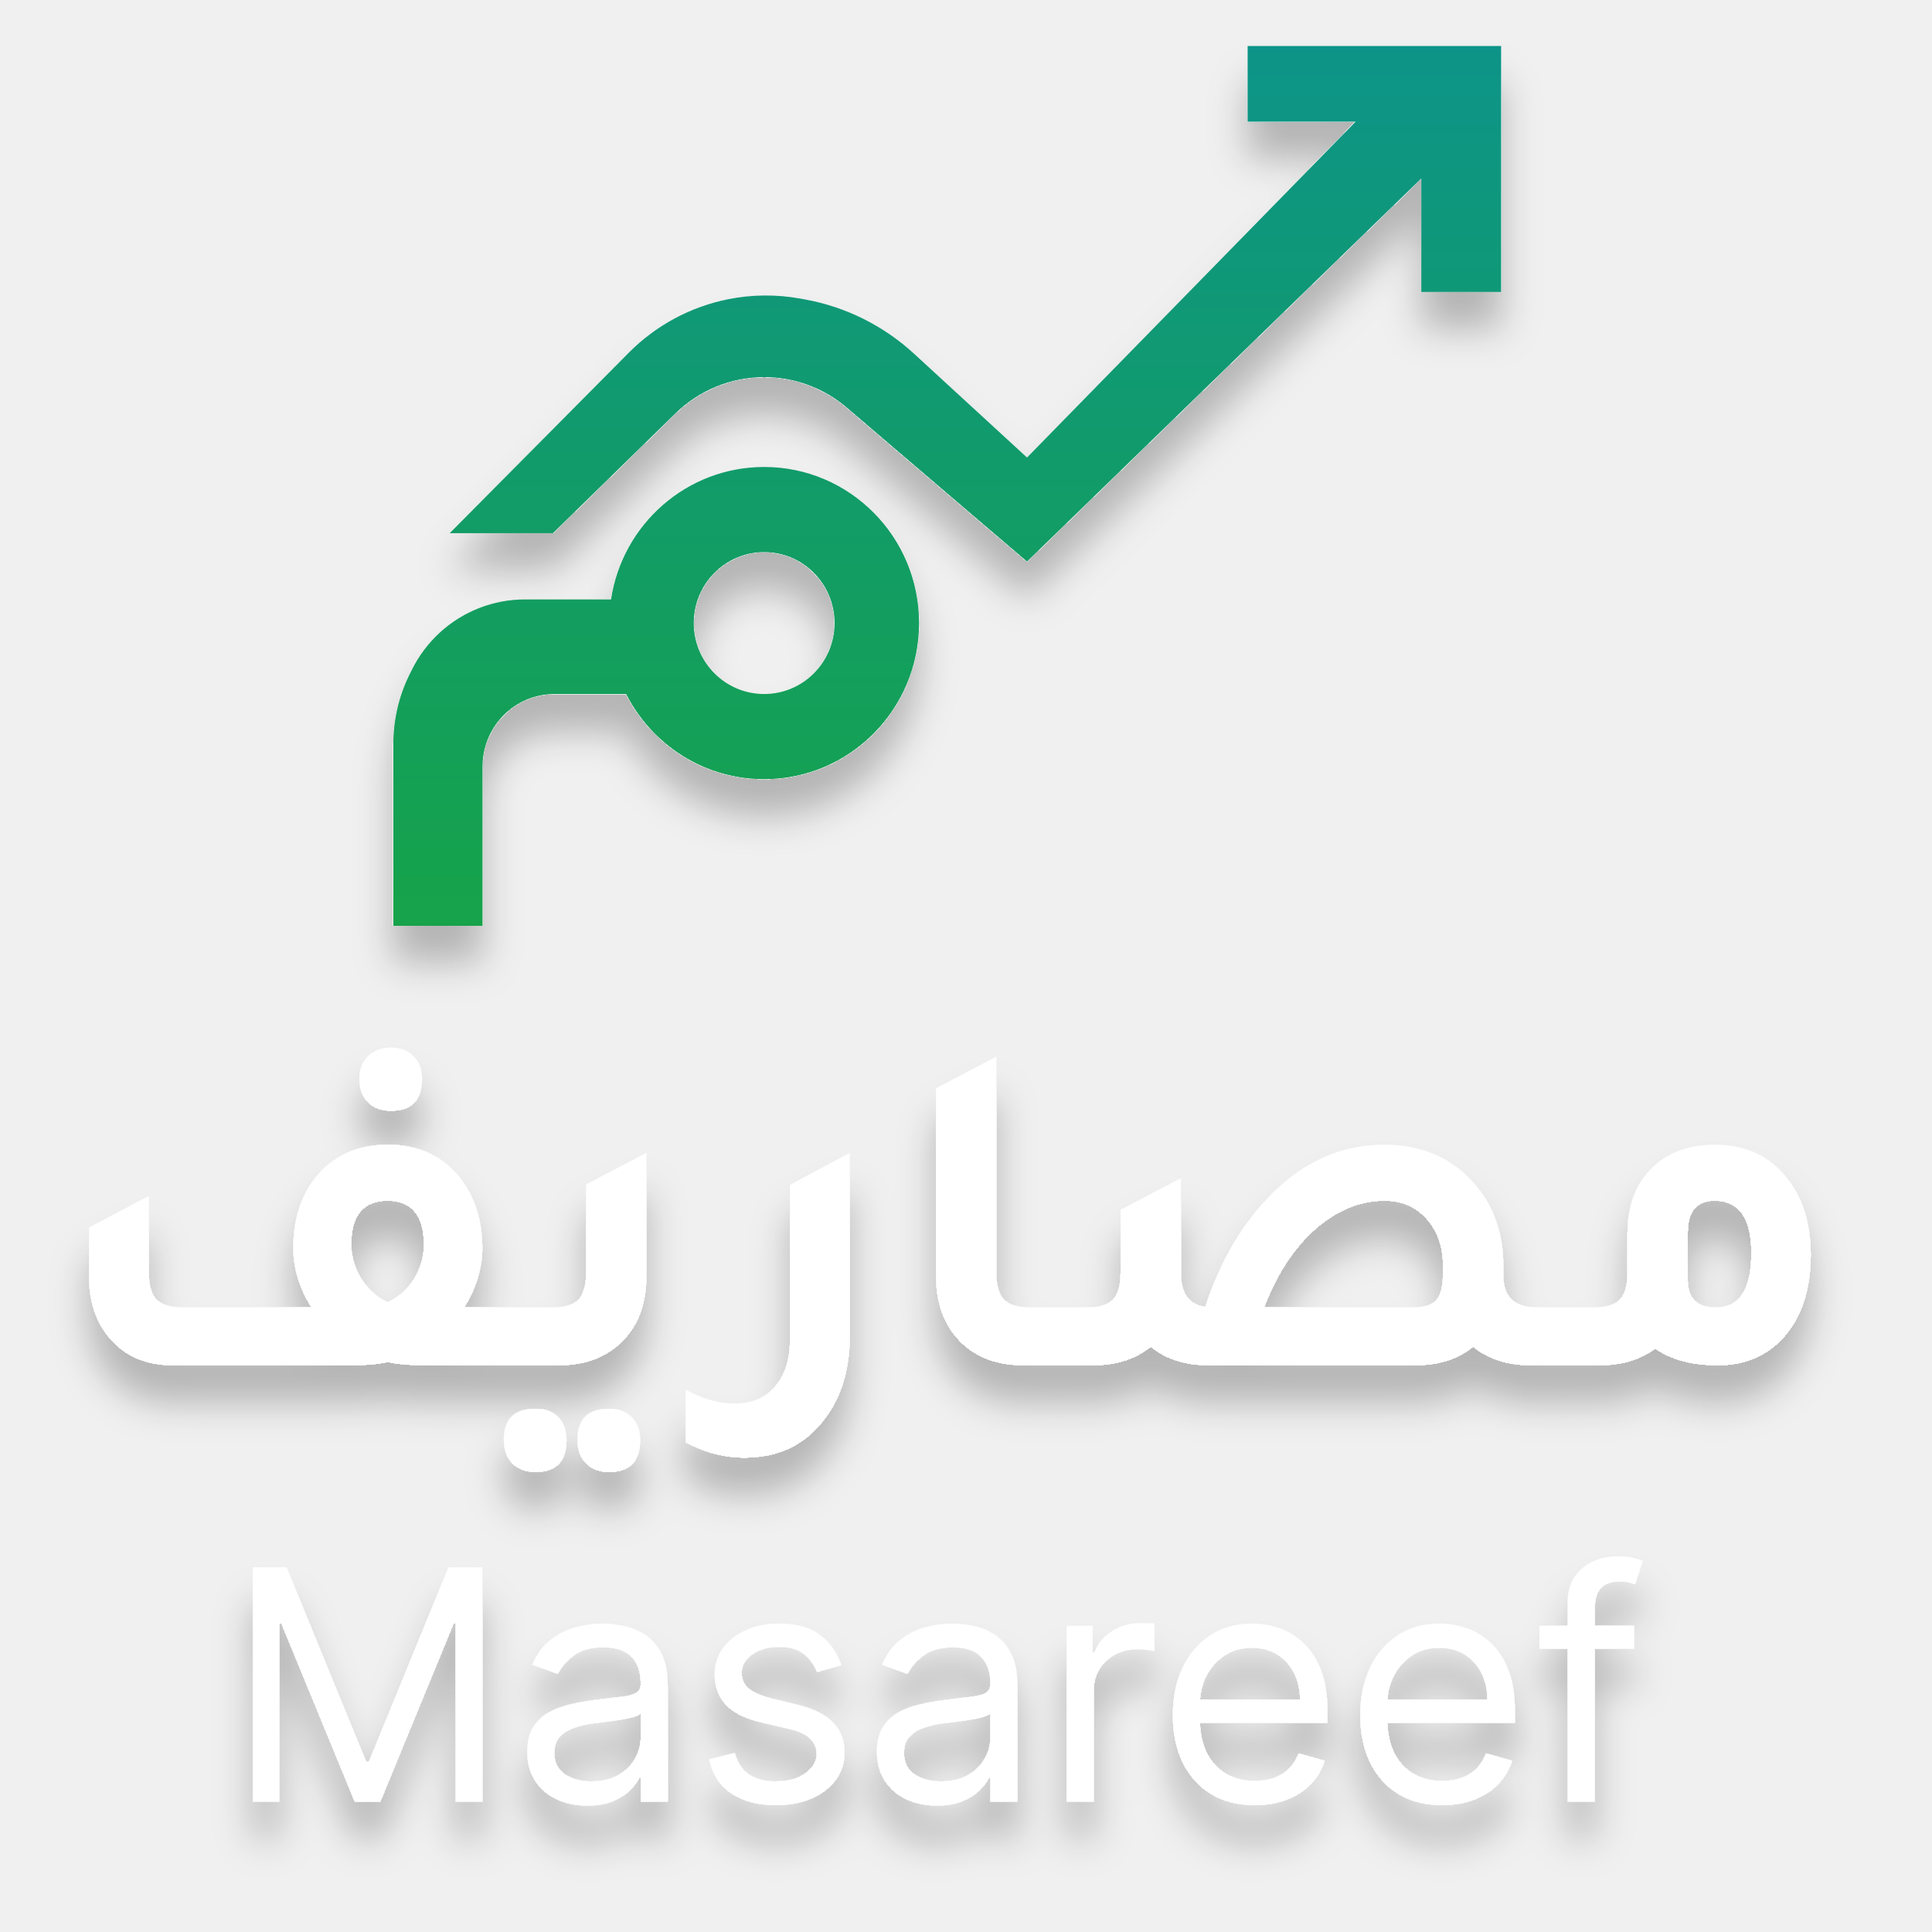
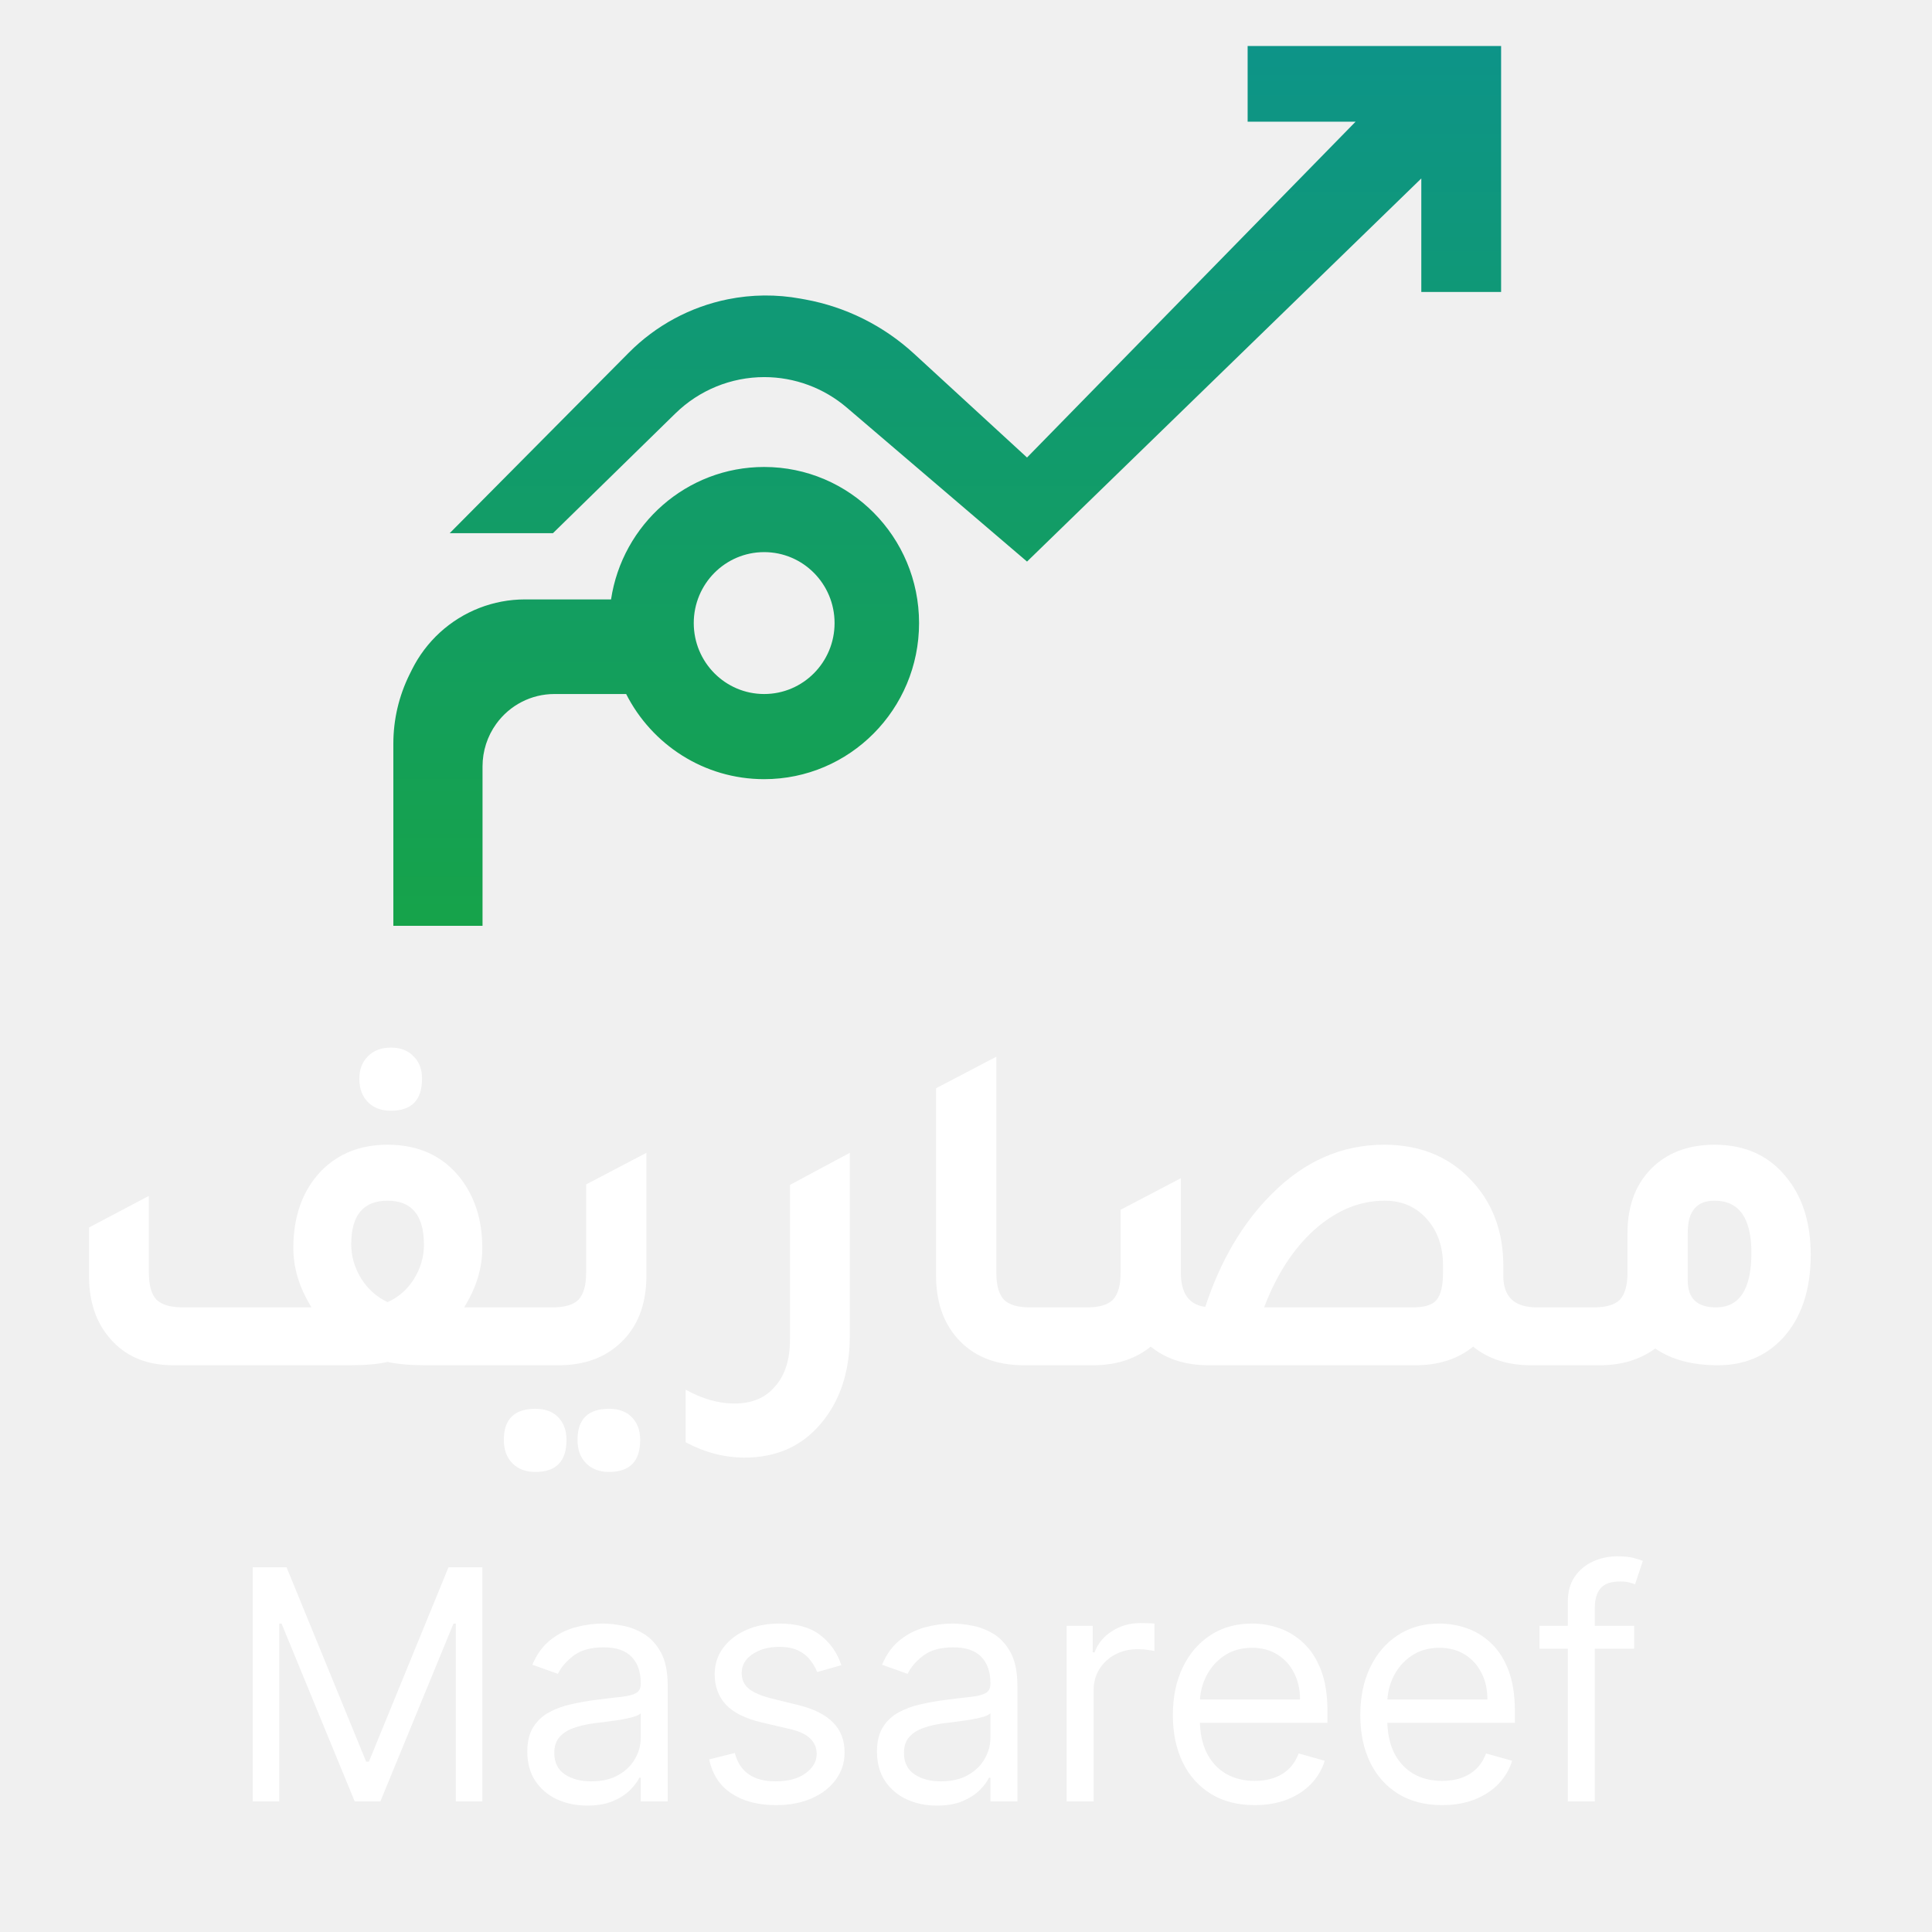
<svg xmlns="http://www.w3.org/2000/svg" width="210" height="210" viewBox="0 0 210 210" fill="none">
-   <g filter="url(#filter0_d_6_45)">
-     <path fill-rule="evenodd" clip-rule="evenodd" d="M83.061 50.758C92.36 50.758 99.898 58.355 99.898 67.725C99.898 77.095 92.36 84.692 83.061 84.692C76.518 84.692 70.847 80.931 68.06 75.437H60.255C57.758 75.437 55.411 76.641 53.942 78.677C52.971 80.021 52.449 81.641 52.449 83.304V100.63H42.755V80.831C42.755 78.218 43.359 75.642 44.518 73.305L44.765 72.807C45.524 71.278 46.556 69.904 47.811 68.754C50.34 66.438 53.635 65.154 57.053 65.154H66.417C67.646 57.004 74.63 50.758 83.061 50.758ZM83.061 60.013C78.835 60.013 75.408 63.466 75.408 67.725C75.408 71.984 78.835 75.437 83.061 75.437C87.288 75.437 90.714 71.984 90.714 67.725C90.714 63.466 87.288 60.013 83.061 60.013Z" fill="url(#paint0_linear_6_45)" />
-     <path d="M60.102 57.956H48.878L68.344 38.34C71.287 35.374 75.035 33.353 79.115 32.531C81.722 32.005 84.404 31.981 87.02 32.461L87.543 32.556C91.949 33.364 96.041 35.404 99.35 38.445L111.633 49.73L147.347 13.226H135.612V5H163.163V31.735H154.49V19.396L111.633 61.041L92.045 44.306C89.539 42.165 86.36 40.99 83.074 40.99C79.467 40.99 76.001 42.406 73.412 44.938L60.102 57.956Z" fill="url(#paint1_linear_6_45)" />
-     <path d="M42.492 120.734C41.452 120.734 40.62 120.422 39.996 119.798C39.372 119.174 39.06 118.325 39.06 117.25C39.06 116.245 39.372 115.43 39.996 114.806C40.62 114.182 41.452 113.87 42.492 113.87C43.532 113.87 44.347 114.182 44.936 114.806C45.56 115.396 45.872 116.21 45.872 117.25C45.872 119.573 44.745 120.734 42.492 120.734ZM50.448 142.106H58.508V148.398H46.288C44.589 148.398 43.203 148.277 42.128 148.034C41.123 148.277 39.736 148.398 37.968 148.398H18.832C15.885 148.398 13.58 147.41 11.916 145.434C10.425 143.701 9.68 141.465 9.68 138.726V133.422L16.18 129.99V138.31C16.18 139.697 16.457 140.685 17.012 141.274C17.601 141.829 18.555 142.106 19.872 142.106H33.86C32.543 139.992 31.884 137.842 31.884 135.658C31.884 132.192 32.889 129.401 34.9 127.286C36.772 125.38 39.181 124.426 42.128 124.426C45.525 124.426 48.177 125.657 50.084 128.118C51.644 130.164 52.424 132.677 52.424 135.658C52.424 137.842 51.765 139.992 50.448 142.106ZM42.128 141.534C43.307 141.014 44.26 140.182 44.988 139.038C45.716 137.86 46.08 136.612 46.08 135.294C46.08 132.105 44.763 130.51 42.128 130.51C39.493 130.51 38.176 132.088 38.176 135.242C38.176 136.56 38.54 137.808 39.268 138.986C39.996 140.13 40.949 140.98 42.128 141.534ZM55.389 148.398V142.106H60.069C61.387 142.106 62.323 141.829 62.877 141.274C63.432 140.685 63.709 139.714 63.709 138.362V128.742L70.261 125.31V138.674C70.261 141.829 69.291 144.29 67.349 146.058C65.651 147.618 63.432 148.398 60.693 148.398H55.389ZM58.197 159.994C57.157 159.994 56.325 159.682 55.701 159.058C55.077 158.434 54.765 157.585 54.765 156.51C54.765 154.257 55.909 153.13 58.197 153.13C59.237 153.13 60.052 153.425 60.641 154.014C61.265 154.638 61.577 155.47 61.577 156.51C61.577 158.833 60.451 159.994 58.197 159.994ZM66.205 159.994C65.165 159.994 64.333 159.682 63.709 159.058C63.085 158.434 62.773 157.585 62.773 156.51C62.773 154.257 63.917 153.13 66.205 153.13C67.245 153.13 68.06 153.425 68.649 154.014C69.273 154.638 69.585 155.47 69.585 156.51C69.585 158.833 68.459 159.994 66.205 159.994ZM92.368 145.174C92.368 149.196 91.259 152.454 89.04 154.95C86.995 157.273 84.291 158.434 80.928 158.434C78.744 158.434 76.612 157.88 74.532 156.77V151.05C76.335 152.056 78.103 152.558 79.836 152.558C81.743 152.558 83.216 151.934 84.256 150.686C85.331 149.473 85.868 147.774 85.868 145.59V128.794L92.368 125.31V145.174ZM111.314 148.398C108.16 148.398 105.716 147.393 103.982 145.382C102.492 143.649 101.746 141.413 101.746 138.674V118.29L108.298 114.858V138.362C108.298 139.714 108.576 140.685 109.13 141.274C109.685 141.829 110.621 142.106 111.938 142.106H116.618V148.398H111.314ZM167.043 142.106H171.723V148.398H166.419C163.888 148.398 161.791 147.722 160.127 146.37C158.463 147.722 156.366 148.398 153.835 148.398H131.371C128.84 148.398 126.743 147.722 125.079 146.37C123.415 147.722 121.318 148.398 118.787 148.398H113.483V142.106H118.163C119.48 142.106 120.416 141.829 120.971 141.274C121.526 140.685 121.803 139.714 121.803 138.362V131.498L128.355 128.066V138.362C128.355 140.581 129.239 141.812 131.007 142.054C132.671 136.993 135.098 132.885 138.287 129.73C141.823 126.194 145.879 124.426 150.455 124.426C154.546 124.426 157.822 125.848 160.283 128.69C162.363 131.082 163.403 134.046 163.403 137.582V138.674C163.403 140.962 164.616 142.106 167.043 142.106ZM153.575 142.106C154.823 142.106 155.672 141.846 156.123 141.326C156.608 140.772 156.851 139.766 156.851 138.31V137.582C156.851 135.502 156.262 133.804 155.083 132.486C153.904 131.169 152.379 130.51 150.507 130.51C147.803 130.51 145.272 131.55 142.915 133.63C140.592 135.71 138.755 138.536 137.403 142.106H153.575ZM176.901 134.046C176.901 130.926 177.871 128.482 179.813 126.714C181.511 125.189 183.695 124.426 186.365 124.426C189.797 124.426 192.466 125.692 194.373 128.222C196.002 130.337 196.817 133.058 196.817 136.386C196.817 140.234 195.794 143.268 193.749 145.486C191.911 147.428 189.571 148.398 186.729 148.398C183.955 148.398 181.685 147.792 179.917 146.578C178.253 147.792 176.242 148.398 173.885 148.398H168.581V142.106H173.261C174.578 142.106 175.514 141.829 176.069 141.274C176.623 140.685 176.901 139.714 176.901 138.362V134.046ZM183.453 139.194C183.453 141.136 184.475 142.106 186.521 142.106C189.086 142.106 190.369 140.13 190.369 136.178C190.369 132.4 189.034 130.51 186.365 130.51C184.423 130.51 183.453 131.654 183.453 133.942V139.194Z" fill="white" />
-     <path d="M27.47 170.358H31.149L39.8 191.487H40.098L48.748 170.358H52.428V195.812H49.544V176.473H49.295L41.341 195.812H38.557L30.602 176.473H30.354V195.812H27.47V170.358ZM63.828 196.26C62.618 196.26 61.52 196.032 60.534 195.576C59.548 195.112 58.765 194.445 58.185 193.575C57.605 192.697 57.315 191.636 57.315 190.393C57.315 189.3 57.531 188.413 57.962 187.733C58.392 187.046 58.968 186.507 59.689 186.118C60.41 185.728 61.205 185.438 62.075 185.248C62.954 185.049 63.836 184.891 64.723 184.775C65.883 184.626 66.823 184.514 67.544 184.44C68.273 184.357 68.804 184.22 69.135 184.03C69.475 183.839 69.645 183.508 69.645 183.035V182.936C69.645 181.71 69.309 180.757 68.638 180.077C67.975 179.398 66.968 179.058 65.618 179.058C64.217 179.058 63.12 179.365 62.324 179.978C61.529 180.591 60.969 181.246 60.646 181.942L57.862 180.947C58.359 179.787 59.022 178.884 59.851 178.238C60.688 177.583 61.599 177.127 62.585 176.871C63.579 176.605 64.557 176.473 65.518 176.473C66.132 176.473 66.836 176.547 67.631 176.697C68.435 176.837 69.21 177.132 69.955 177.579C70.71 178.026 71.335 178.702 71.832 179.605C72.329 180.508 72.578 181.718 72.578 183.234V195.812H69.645V193.227H69.496C69.297 193.641 68.965 194.085 68.501 194.557C68.037 195.029 67.42 195.431 66.649 195.763C65.879 196.094 64.938 196.26 63.828 196.26ZM64.275 193.625C65.435 193.625 66.413 193.397 67.209 192.941C68.012 192.486 68.617 191.897 69.023 191.176C69.438 190.455 69.645 189.697 69.645 188.902V186.217C69.52 186.366 69.247 186.503 68.824 186.627C68.41 186.743 67.93 186.847 67.383 186.938C66.844 187.021 66.318 187.095 65.804 187.162C65.299 187.22 64.889 187.269 64.574 187.311C63.811 187.41 63.099 187.572 62.436 187.796C61.781 188.011 61.251 188.338 60.845 188.778C60.447 189.208 60.248 189.797 60.248 190.542C60.248 191.562 60.625 192.332 61.379 192.854C62.142 193.368 63.107 193.625 64.275 193.625ZM91.454 180.997L88.82 181.743C88.654 181.304 88.409 180.877 88.086 180.463C87.771 180.04 87.341 179.692 86.794 179.419C86.247 179.145 85.546 179.008 84.693 179.008C83.525 179.008 82.551 179.278 81.772 179.816C81.002 180.347 80.616 181.022 80.616 181.842C80.616 182.571 80.882 183.147 81.412 183.57C81.942 183.992 82.771 184.345 83.898 184.626L86.731 185.322C88.438 185.737 89.71 186.37 90.547 187.224C91.384 188.069 91.802 189.159 91.802 190.493C91.802 191.586 91.488 192.564 90.858 193.426C90.236 194.288 89.366 194.967 88.248 195.464C87.129 195.961 85.828 196.21 84.345 196.21C82.398 196.21 80.786 195.787 79.51 194.942C78.234 194.097 77.426 192.863 77.087 191.238L79.871 190.542C80.136 191.57 80.637 192.341 81.375 192.854C82.12 193.368 83.094 193.625 84.295 193.625C85.663 193.625 86.748 193.335 87.552 192.755C88.364 192.166 88.77 191.462 88.77 190.642C88.77 189.979 88.538 189.424 88.074 188.976C87.61 188.521 86.897 188.181 85.936 187.957L82.754 187.211C81.006 186.797 79.722 186.155 78.901 185.285C78.089 184.407 77.683 183.309 77.683 181.991C77.683 180.914 77.986 179.961 78.591 179.133C79.204 178.304 80.036 177.654 81.089 177.181C82.149 176.709 83.351 176.473 84.693 176.473C86.582 176.473 88.066 176.887 89.143 177.716C90.228 178.544 90.999 179.638 91.454 180.997ZM101.836 196.26C100.626 196.26 99.528 196.032 98.542 195.576C97.556 195.112 96.773 194.445 96.193 193.575C95.613 192.697 95.323 191.636 95.323 190.393C95.323 189.3 95.538 188.413 95.969 187.733C96.4 187.046 96.976 186.507 97.697 186.118C98.418 185.728 99.213 185.438 100.083 185.248C100.962 185.049 101.844 184.891 102.731 184.775C103.891 184.626 104.831 184.514 105.552 184.44C106.281 184.357 106.811 184.22 107.143 184.03C107.483 183.839 107.653 183.508 107.653 183.035V182.936C107.653 181.71 107.317 180.757 106.646 180.077C105.983 179.398 104.976 179.058 103.626 179.058C102.225 179.058 101.127 179.365 100.332 179.978C99.536 180.591 98.977 181.246 98.654 181.942L95.87 180.947C96.367 179.787 97.03 178.884 97.859 178.238C98.695 177.583 99.607 177.127 100.593 176.871C101.587 176.605 102.565 176.473 103.526 176.473C104.139 176.473 104.844 176.547 105.639 176.697C106.443 176.837 107.218 177.132 107.963 177.579C108.717 178.026 109.343 178.702 109.84 179.605C110.337 180.508 110.586 181.718 110.586 183.234V195.812H107.653V193.227H107.503C107.305 193.641 106.973 194.085 106.509 194.557C106.045 195.029 105.428 195.431 104.657 195.763C103.887 196.094 102.946 196.26 101.836 196.26ZM102.283 193.625C103.443 193.625 104.421 193.397 105.216 192.941C106.02 192.486 106.625 191.897 107.031 191.176C107.445 190.455 107.653 189.697 107.653 188.902V186.217C107.528 186.366 107.255 186.503 106.832 186.627C106.418 186.743 105.937 186.847 105.39 186.938C104.852 187.021 104.326 187.095 103.812 187.162C103.307 187.22 102.896 187.269 102.581 187.311C101.819 187.41 101.107 187.572 100.444 187.796C99.789 188.011 99.259 188.338 98.853 188.778C98.455 189.208 98.256 189.797 98.256 190.542C98.256 191.562 98.633 192.332 99.387 192.854C100.15 193.368 101.115 193.625 102.283 193.625ZM115.94 195.812V176.721H118.773V179.605H118.972C119.32 178.66 119.95 177.894 120.861 177.306C121.773 176.717 122.8 176.423 123.944 176.423C124.159 176.423 124.429 176.427 124.752 176.436C125.075 176.444 125.319 176.456 125.485 176.473V179.456C125.386 179.431 125.158 179.394 124.801 179.344C124.453 179.286 124.085 179.257 123.695 179.257C122.767 179.257 121.939 179.452 121.209 179.841C120.489 180.222 119.917 180.753 119.494 181.432C119.08 182.103 118.873 182.87 118.873 183.731V195.812H115.94ZM136.385 196.21C134.546 196.21 132.959 195.804 131.625 194.992C130.299 194.172 129.276 193.028 128.555 191.562C127.842 190.087 127.486 188.372 127.486 186.416C127.486 184.461 127.842 182.737 128.555 181.246C129.276 179.746 130.278 178.577 131.563 177.741C132.855 176.895 134.363 176.473 136.087 176.473C137.081 176.473 138.063 176.639 139.033 176.97C140.002 177.301 140.885 177.84 141.68 178.586C142.475 179.323 143.109 180.301 143.582 181.519C144.054 182.737 144.29 184.237 144.29 186.018V187.261H129.574V184.726H141.307C141.307 183.649 141.092 182.687 140.661 181.842C140.238 180.997 139.633 180.33 138.846 179.841C138.067 179.352 137.148 179.108 136.087 179.108C134.919 179.108 133.908 179.398 133.054 179.978C132.209 180.55 131.559 181.295 131.103 182.215C130.647 183.135 130.419 184.121 130.419 185.173V186.863C130.419 188.305 130.668 189.527 131.165 190.53C131.67 191.524 132.371 192.283 133.266 192.805C134.16 193.318 135.2 193.575 136.385 193.575C137.156 193.575 137.852 193.467 138.473 193.252C139.103 193.028 139.646 192.697 140.101 192.258C140.557 191.81 140.909 191.255 141.158 190.592L143.992 191.388C143.693 192.349 143.192 193.194 142.488 193.923C141.784 194.644 140.914 195.207 139.878 195.613C138.842 196.011 137.678 196.21 136.385 196.21ZM156.756 196.21C154.917 196.21 153.33 195.804 151.996 194.992C150.67 194.172 149.647 193.028 148.926 191.562C148.213 190.087 147.857 188.372 147.857 186.416C147.857 184.461 148.213 182.737 148.926 181.246C149.647 179.746 150.65 178.577 151.934 177.741C153.226 176.895 154.735 176.473 156.458 176.473C157.452 176.473 158.434 176.639 159.404 176.97C160.373 177.301 161.256 177.84 162.051 178.586C162.847 179.323 163.48 180.301 163.953 181.519C164.425 182.737 164.661 184.237 164.661 186.018V187.261H149.945V184.726H161.678C161.678 183.649 161.463 182.687 161.032 181.842C160.609 180.997 160.004 180.33 159.217 179.841C158.438 179.352 157.519 179.108 156.458 179.108C155.29 179.108 154.279 179.398 153.425 179.978C152.58 180.55 151.93 181.295 151.474 182.215C151.018 183.135 150.79 184.121 150.79 185.173V186.863C150.79 188.305 151.039 189.527 151.536 190.53C152.042 191.524 152.742 192.283 153.637 192.805C154.532 193.318 155.571 193.575 156.756 193.575C157.527 193.575 158.223 193.467 158.844 193.252C159.474 193.028 160.017 192.697 160.473 192.258C160.928 191.81 161.28 191.255 161.529 190.592L164.363 191.388C164.065 192.349 163.563 193.194 162.859 193.923C162.155 194.644 161.285 195.207 160.249 195.613C159.213 196.011 158.049 196.21 156.756 196.21ZM177.625 176.721V179.207H167.333V176.721H177.625ZM170.416 195.812V174.086C170.416 172.993 170.673 172.081 171.186 171.352C171.7 170.623 172.367 170.076 173.187 169.711C174.008 169.347 174.874 169.165 175.785 169.165C176.506 169.165 177.094 169.223 177.55 169.339C178.006 169.455 178.345 169.562 178.569 169.662L177.724 172.197C177.575 172.148 177.368 172.085 177.103 172.011C176.846 171.936 176.506 171.899 176.083 171.899C175.114 171.899 174.414 172.143 173.983 172.632C173.56 173.121 173.349 173.838 173.349 174.783V195.812H170.416Z" fill="white" />
-   </g>
+   <path fill-rule="evenodd" clip-rule="evenodd" d="M83.061 50.758C92.36 50.758 99.898 58.355 99.898 67.725C99.898 77.095 92.36 84.692 83.061 84.692C76.518 84.692 70.847 80.931 68.06 75.437H60.255C57.758 75.437 55.411 76.641 53.942 78.677C52.971 80.021 52.449 81.641 52.449 83.304V100.63H42.755V80.831C42.755 78.218 43.359 75.642 44.518 73.305L44.765 72.807C45.524 71.278 46.556 69.904 47.811 68.754C50.34 66.438 53.635 65.154 57.053 65.154H66.417C67.646 57.004 74.63 50.758 83.061 50.758ZM83.061 60.013C78.835 60.013 75.408 63.466 75.408 67.725C75.408 71.984 78.835 75.437 83.061 75.437C87.288 75.437 90.714 71.984 90.714 67.725C90.714 63.466 87.288 60.013 83.061 60.013Z" fill="url(#paint0_linear_6_45)" />
+   <path d="M60.102 57.956H48.878L68.344 38.34C71.287 35.374 75.035 33.353 79.115 32.531C81.722 32.005 84.404 31.981 87.02 32.461L87.543 32.556C91.949 33.364 96.041 35.404 99.35 38.445L111.633 49.73L147.347 13.226H135.612V5H163.163V31.735H154.49V19.396L111.633 61.041L92.045 44.306C89.539 42.165 86.36 40.99 83.074 40.99C79.467 40.99 76.001 42.406 73.412 44.938L60.102 57.956Z" fill="url(#paint1_linear_6_45)" />
+   <path d="M42.492 120.734C41.452 120.734 40.62 120.422 39.996 119.798C39.372 119.174 39.06 118.325 39.06 117.25C39.06 116.245 39.372 115.43 39.996 114.806C40.62 114.182 41.452 113.87 42.492 113.87C43.532 113.87 44.347 114.182 44.936 114.806C45.56 115.396 45.872 116.21 45.872 117.25C45.872 119.573 44.745 120.734 42.492 120.734ZM50.448 142.106H58.508V148.398H46.288C44.589 148.398 43.203 148.277 42.128 148.034C41.123 148.277 39.736 148.398 37.968 148.398H18.832C15.885 148.398 13.58 147.41 11.916 145.434C10.425 143.701 9.68 141.465 9.68 138.726V133.422L16.18 129.99V138.31C16.18 139.697 16.457 140.685 17.012 141.274C17.601 141.829 18.555 142.106 19.872 142.106H33.86C32.543 139.992 31.884 137.842 31.884 135.658C31.884 132.192 32.889 129.401 34.9 127.286C36.772 125.38 39.181 124.426 42.128 124.426C45.525 124.426 48.177 125.657 50.084 128.118C51.644 130.164 52.424 132.677 52.424 135.658C52.424 137.842 51.765 139.992 50.448 142.106ZM42.128 141.534C43.307 141.014 44.26 140.182 44.988 139.038C45.716 137.86 46.08 136.612 46.08 135.294C46.08 132.105 44.763 130.51 42.128 130.51C39.493 130.51 38.176 132.088 38.176 135.242C38.176 136.56 38.54 137.808 39.268 138.986C39.996 140.13 40.949 140.98 42.128 141.534ZM55.389 148.398V142.106H60.069C61.387 142.106 62.323 141.829 62.877 141.274C63.432 140.685 63.709 139.714 63.709 138.362V128.742L70.261 125.31V138.674C70.261 141.829 69.291 144.29 67.349 146.058C65.651 147.618 63.432 148.398 60.693 148.398H55.389ZM58.197 159.994C57.157 159.994 56.325 159.682 55.701 159.058C55.077 158.434 54.765 157.585 54.765 156.51C54.765 154.257 55.909 153.13 58.197 153.13C59.237 153.13 60.052 153.425 60.641 154.014C61.265 154.638 61.577 155.47 61.577 156.51C61.577 158.833 60.451 159.994 58.197 159.994ZM66.205 159.994C65.165 159.994 64.333 159.682 63.709 159.058C63.085 158.434 62.773 157.585 62.773 156.51C62.773 154.257 63.917 153.13 66.205 153.13C67.245 153.13 68.06 153.425 68.649 154.014C69.273 154.638 69.585 155.47 69.585 156.51C69.585 158.833 68.459 159.994 66.205 159.994ZM92.368 145.174C92.368 149.196 91.259 152.454 89.04 154.95C86.995 157.273 84.291 158.434 80.928 158.434C78.744 158.434 76.612 157.88 74.532 156.77V151.05C76.335 152.056 78.103 152.558 79.836 152.558C81.743 152.558 83.216 151.934 84.256 150.686C85.331 149.473 85.868 147.774 85.868 145.59V128.794L92.368 125.31V145.174ZM111.314 148.398C108.16 148.398 105.716 147.393 103.982 145.382C102.492 143.649 101.746 141.413 101.746 138.674V118.29L108.298 114.858V138.362C108.298 139.714 108.576 140.685 109.13 141.274C109.685 141.829 110.621 142.106 111.938 142.106H116.618V148.398H111.314ZM167.043 142.106H171.723V148.398H166.419C163.888 148.398 161.791 147.722 160.127 146.37C158.463 147.722 156.366 148.398 153.835 148.398H131.371C128.84 148.398 126.743 147.722 125.079 146.37C123.415 147.722 121.318 148.398 118.787 148.398H113.483V142.106H118.163C119.48 142.106 120.416 141.829 120.971 141.274C121.526 140.685 121.803 139.714 121.803 138.362V131.498L128.355 128.066V138.362C128.355 140.581 129.239 141.812 131.007 142.054C132.671 136.993 135.098 132.885 138.287 129.73C141.823 126.194 145.879 124.426 150.455 124.426C154.546 124.426 157.822 125.848 160.283 128.69C162.363 131.082 163.403 134.046 163.403 137.582V138.674C163.403 140.962 164.616 142.106 167.043 142.106ZM153.575 142.106C154.823 142.106 155.672 141.846 156.123 141.326C156.608 140.772 156.851 139.766 156.851 138.31V137.582C156.851 135.502 156.262 133.804 155.083 132.486C153.904 131.169 152.379 130.51 150.507 130.51C147.803 130.51 145.272 131.55 142.915 133.63C140.592 135.71 138.755 138.536 137.403 142.106H153.575ZM176.901 134.046C176.901 130.926 177.871 128.482 179.813 126.714C181.511 125.189 183.695 124.426 186.365 124.426C189.797 124.426 192.466 125.692 194.373 128.222C196.002 130.337 196.817 133.058 196.817 136.386C196.817 140.234 195.794 143.268 193.749 145.486C191.911 147.428 189.571 148.398 186.729 148.398C183.955 148.398 181.685 147.792 179.917 146.578C178.253 147.792 176.242 148.398 173.885 148.398H168.581V142.106H173.261C174.578 142.106 175.514 141.829 176.069 141.274C176.623 140.685 176.901 139.714 176.901 138.362V134.046ZM183.453 139.194C183.453 141.136 184.475 142.106 186.521 142.106C189.086 142.106 190.369 140.13 190.369 136.178C190.369 132.4 189.034 130.51 186.365 130.51C184.423 130.51 183.453 131.654 183.453 133.942V139.194Z" fill="white" />
+   <path d="M27.47 170.358H31.149L39.8 191.487H40.098L48.748 170.358H52.428V195.812H49.544V176.473H49.295L41.341 195.812H38.557L30.602 176.473H30.354V195.812H27.47V170.358ZM63.828 196.26C62.618 196.26 61.52 196.032 60.534 195.576C59.548 195.112 58.765 194.445 58.185 193.575C57.605 192.697 57.315 191.636 57.315 190.393C57.315 189.3 57.531 188.413 57.962 187.733C58.392 187.046 58.968 186.507 59.689 186.118C60.41 185.728 61.205 185.438 62.075 185.248C62.954 185.049 63.836 184.891 64.723 184.775C65.883 184.626 66.823 184.514 67.544 184.44C68.273 184.357 68.804 184.22 69.135 184.03C69.475 183.839 69.645 183.508 69.645 183.035V182.936C69.645 181.71 69.309 180.757 68.638 180.077C67.975 179.398 66.968 179.058 65.618 179.058C64.217 179.058 63.12 179.365 62.324 179.978C61.529 180.591 60.969 181.246 60.646 181.942L57.862 180.947C58.359 179.787 59.022 178.884 59.851 178.238C60.688 177.583 61.599 177.127 62.585 176.871C63.579 176.605 64.557 176.473 65.518 176.473C66.132 176.473 66.836 176.547 67.631 176.697C68.435 176.837 69.21 177.132 69.955 177.579C70.71 178.026 71.335 178.702 71.832 179.605C72.329 180.508 72.578 181.718 72.578 183.234V195.812H69.645V193.227H69.496C69.297 193.641 68.965 194.085 68.501 194.557C68.037 195.029 67.42 195.431 66.649 195.763C65.879 196.094 64.938 196.26 63.828 196.26ZM64.275 193.625C65.435 193.625 66.413 193.397 67.209 192.941C68.012 192.486 68.617 191.897 69.023 191.176C69.438 190.455 69.645 189.697 69.645 188.902V186.217C69.52 186.366 69.247 186.503 68.824 186.627C68.41 186.743 67.93 186.847 67.383 186.938C66.844 187.021 66.318 187.095 65.804 187.162C65.299 187.22 64.889 187.269 64.574 187.311C63.811 187.41 63.099 187.572 62.436 187.796C61.781 188.011 61.251 188.338 60.845 188.778C60.447 189.208 60.248 189.797 60.248 190.542C60.248 191.562 60.625 192.332 61.379 192.854C62.142 193.368 63.107 193.625 64.275 193.625ZM91.454 180.997L88.82 181.743C88.654 181.304 88.409 180.877 88.086 180.463C87.771 180.04 87.341 179.692 86.794 179.419C86.247 179.145 85.546 179.008 84.693 179.008C83.525 179.008 82.551 179.278 81.772 179.816C81.002 180.347 80.616 181.022 80.616 181.842C80.616 182.571 80.882 183.147 81.412 183.57C81.942 183.992 82.771 184.345 83.898 184.626L86.731 185.322C88.438 185.737 89.71 186.37 90.547 187.224C91.384 188.069 91.802 189.159 91.802 190.493C91.802 191.586 91.488 192.564 90.858 193.426C90.236 194.288 89.366 194.967 88.248 195.464C87.129 195.961 85.828 196.21 84.345 196.21C82.398 196.21 80.786 195.787 79.51 194.942C78.234 194.097 77.426 192.863 77.087 191.238L79.871 190.542C80.136 191.57 80.637 192.341 81.375 192.854C82.12 193.368 83.094 193.625 84.295 193.625C85.663 193.625 86.748 193.335 87.552 192.755C88.364 192.166 88.77 191.462 88.77 190.642C88.77 189.979 88.538 189.424 88.074 188.976C87.61 188.521 86.897 188.181 85.936 187.957L82.754 187.211C81.006 186.797 79.722 186.155 78.901 185.285C78.089 184.407 77.683 183.309 77.683 181.991C77.683 180.914 77.986 179.961 78.591 179.133C79.204 178.304 80.036 177.654 81.089 177.181C82.149 176.709 83.351 176.473 84.693 176.473C86.582 176.473 88.066 176.887 89.143 177.716C90.228 178.544 90.999 179.638 91.454 180.997ZM101.836 196.26C100.626 196.26 99.528 196.032 98.542 195.576C97.556 195.112 96.773 194.445 96.193 193.575C95.613 192.697 95.323 191.636 95.323 190.393C95.323 189.3 95.538 188.413 95.969 187.733C96.4 187.046 96.976 186.507 97.697 186.118C98.418 185.728 99.213 185.438 100.083 185.248C100.962 185.049 101.844 184.891 102.731 184.775C103.891 184.626 104.831 184.514 105.552 184.44C106.281 184.357 106.811 184.22 107.143 184.03C107.483 183.839 107.653 183.508 107.653 183.035V182.936C107.653 181.71 107.317 180.757 106.646 180.077C105.983 179.398 104.976 179.058 103.626 179.058C102.225 179.058 101.127 179.365 100.332 179.978C99.536 180.591 98.977 181.246 98.654 181.942L95.87 180.947C96.367 179.787 97.03 178.884 97.859 178.238C98.695 177.583 99.607 177.127 100.593 176.871C101.587 176.605 102.565 176.473 103.526 176.473C104.139 176.473 104.844 176.547 105.639 176.697C106.443 176.837 107.218 177.132 107.963 177.579C108.717 178.026 109.343 178.702 109.84 179.605C110.337 180.508 110.586 181.718 110.586 183.234V195.812H107.653V193.227H107.503C107.305 193.641 106.973 194.085 106.509 194.557C106.045 195.029 105.428 195.431 104.657 195.763C103.887 196.094 102.946 196.26 101.836 196.26ZM102.283 193.625C103.443 193.625 104.421 193.397 105.216 192.941C106.02 192.486 106.625 191.897 107.031 191.176C107.445 190.455 107.653 189.697 107.653 188.902V186.217C107.528 186.366 107.255 186.503 106.832 186.627C106.418 186.743 105.937 186.847 105.39 186.938C104.852 187.021 104.326 187.095 103.812 187.162C103.307 187.22 102.896 187.269 102.581 187.311C101.819 187.41 101.107 187.572 100.444 187.796C99.789 188.011 99.259 188.338 98.853 188.778C98.455 189.208 98.256 189.797 98.256 190.542C98.256 191.562 98.633 192.332 99.387 192.854C100.15 193.368 101.115 193.625 102.283 193.625ZM115.94 195.812V176.721H118.773V179.605H118.972C119.32 178.66 119.95 177.894 120.861 177.306C121.773 176.717 122.8 176.423 123.944 176.423C124.159 176.423 124.429 176.427 124.752 176.436C125.075 176.444 125.319 176.456 125.485 176.473V179.456C125.386 179.431 125.158 179.394 124.801 179.344C124.453 179.286 124.085 179.257 123.695 179.257C122.767 179.257 121.939 179.452 121.209 179.841C120.489 180.222 119.917 180.753 119.494 181.432C119.08 182.103 118.873 182.87 118.873 183.731V195.812H115.94ZM136.385 196.21C134.546 196.21 132.959 195.804 131.625 194.992C130.299 194.172 129.276 193.028 128.555 191.562C127.842 190.087 127.486 188.372 127.486 186.416C127.486 184.461 127.842 182.737 128.555 181.246C129.276 179.746 130.278 178.577 131.563 177.741C132.855 176.895 134.363 176.473 136.087 176.473C137.081 176.473 138.063 176.639 139.033 176.97C140.002 177.301 140.885 177.84 141.68 178.586C142.475 179.323 143.109 180.301 143.582 181.519C144.054 182.737 144.29 184.237 144.29 186.018V187.261H129.574V184.726H141.307C141.307 183.649 141.092 182.687 140.661 181.842C140.238 180.997 139.633 180.33 138.846 179.841C138.067 179.352 137.148 179.108 136.087 179.108C134.919 179.108 133.908 179.398 133.054 179.978C132.209 180.55 131.559 181.295 131.103 182.215C130.647 183.135 130.419 184.121 130.419 185.173V186.863C130.419 188.305 130.668 189.527 131.165 190.53C131.67 191.524 132.371 192.283 133.266 192.805C134.16 193.318 135.2 193.575 136.385 193.575C137.156 193.575 137.852 193.467 138.473 193.252C139.103 193.028 139.646 192.697 140.101 192.258C140.557 191.81 140.909 191.255 141.158 190.592L143.992 191.388C143.693 192.349 143.192 193.194 142.488 193.923C141.784 194.644 140.914 195.207 139.878 195.613C138.842 196.011 137.678 196.21 136.385 196.21ZM156.756 196.21C154.917 196.21 153.33 195.804 151.996 194.992C150.67 194.172 149.647 193.028 148.926 191.562C148.213 190.087 147.857 188.372 147.857 186.416C147.857 184.461 148.213 182.737 148.926 181.246C149.647 179.746 150.65 178.577 151.934 177.741C153.226 176.895 154.735 176.473 156.458 176.473C157.452 176.473 158.434 176.639 159.404 176.97C160.373 177.301 161.256 177.84 162.051 178.586C162.847 179.323 163.48 180.301 163.953 181.519C164.425 182.737 164.661 184.237 164.661 186.018V187.261H149.945V184.726H161.678C161.678 183.649 161.463 182.687 161.032 181.842C160.609 180.997 160.004 180.33 159.217 179.841C158.438 179.352 157.519 179.108 156.458 179.108C155.29 179.108 154.279 179.398 153.425 179.978C152.58 180.55 151.93 181.295 151.474 182.215C151.018 183.135 150.79 184.121 150.79 185.173V186.863C150.79 188.305 151.039 189.527 151.536 190.53C152.042 191.524 152.742 192.283 153.637 192.805C154.532 193.318 155.571 193.575 156.756 193.575C157.527 193.575 158.223 193.467 158.844 193.252C159.474 193.028 160.017 192.697 160.473 192.258C160.928 191.81 161.28 191.255 161.529 190.592L164.363 191.388C164.065 192.349 163.563 193.194 162.859 193.923C162.155 194.644 161.285 195.207 160.249 195.613C159.213 196.011 158.049 196.21 156.756 196.21ZM177.625 176.721V179.207H167.333V176.721H177.625ZM170.416 195.812V174.086C170.416 172.993 170.673 172.081 171.186 171.352C171.7 170.623 172.367 170.076 173.187 169.711C174.008 169.347 174.874 169.165 175.785 169.165C176.506 169.165 177.094 169.223 177.55 169.339C178.006 169.455 178.345 169.562 178.569 169.662L177.724 172.197C177.575 172.148 177.368 172.085 177.103 172.011C176.846 171.936 176.506 171.899 176.083 171.899C175.114 171.899 174.414 172.143 173.983 172.632C173.56 173.121 173.349 173.838 173.349 174.783V195.812H170.416Z" fill="white" />
  <defs>
-     <filter id="filter0_d_6_45" x="-4" y="0" width="218" height="218" filterUnits="userSpaceOnUse" color-interpolation-filters="sRGB">
-       <feFlood flood-opacity="0" result="BackgroundImageFix" />
-       <feColorMatrix in="SourceAlpha" type="matrix" values="0 0 0 0 0 0 0 0 0 0 0 0 0 0 0 0 0 0 127 0" result="hardAlpha" />
-       <feOffset dy="4" />
-       <feGaussianBlur stdDeviation="2" />
-       <feComposite in2="hardAlpha" operator="out" />
-       <feColorMatrix type="matrix" values="0 0 0 0 0 0 0 0 0 0 0 0 0 0 0 0 0 0 0.25 0" />
-       <feBlend mode="normal" in2="BackgroundImageFix" result="effect1_dropShadow_6_45" />
-       <feBlend mode="normal" in="SourceGraphic" in2="effect1_dropShadow_6_45" result="shape" />
-     </filter>
    <linearGradient id="paint0_linear_6_45" x1="102.959" y1="5" x2="102.959" y2="100.63" gradientUnits="userSpaceOnUse">
      <stop stop-color="#0D9488" />
      <stop offset="1" stop-color="#16A34A" />
    </linearGradient>
    <linearGradient id="paint1_linear_6_45" x1="102.959" y1="5" x2="102.959" y2="100.63" gradientUnits="userSpaceOnUse">
      <stop stop-color="#0D9488" />
      <stop offset="1" stop-color="#16A34A" />
    </linearGradient>
  </defs>
</svg>
